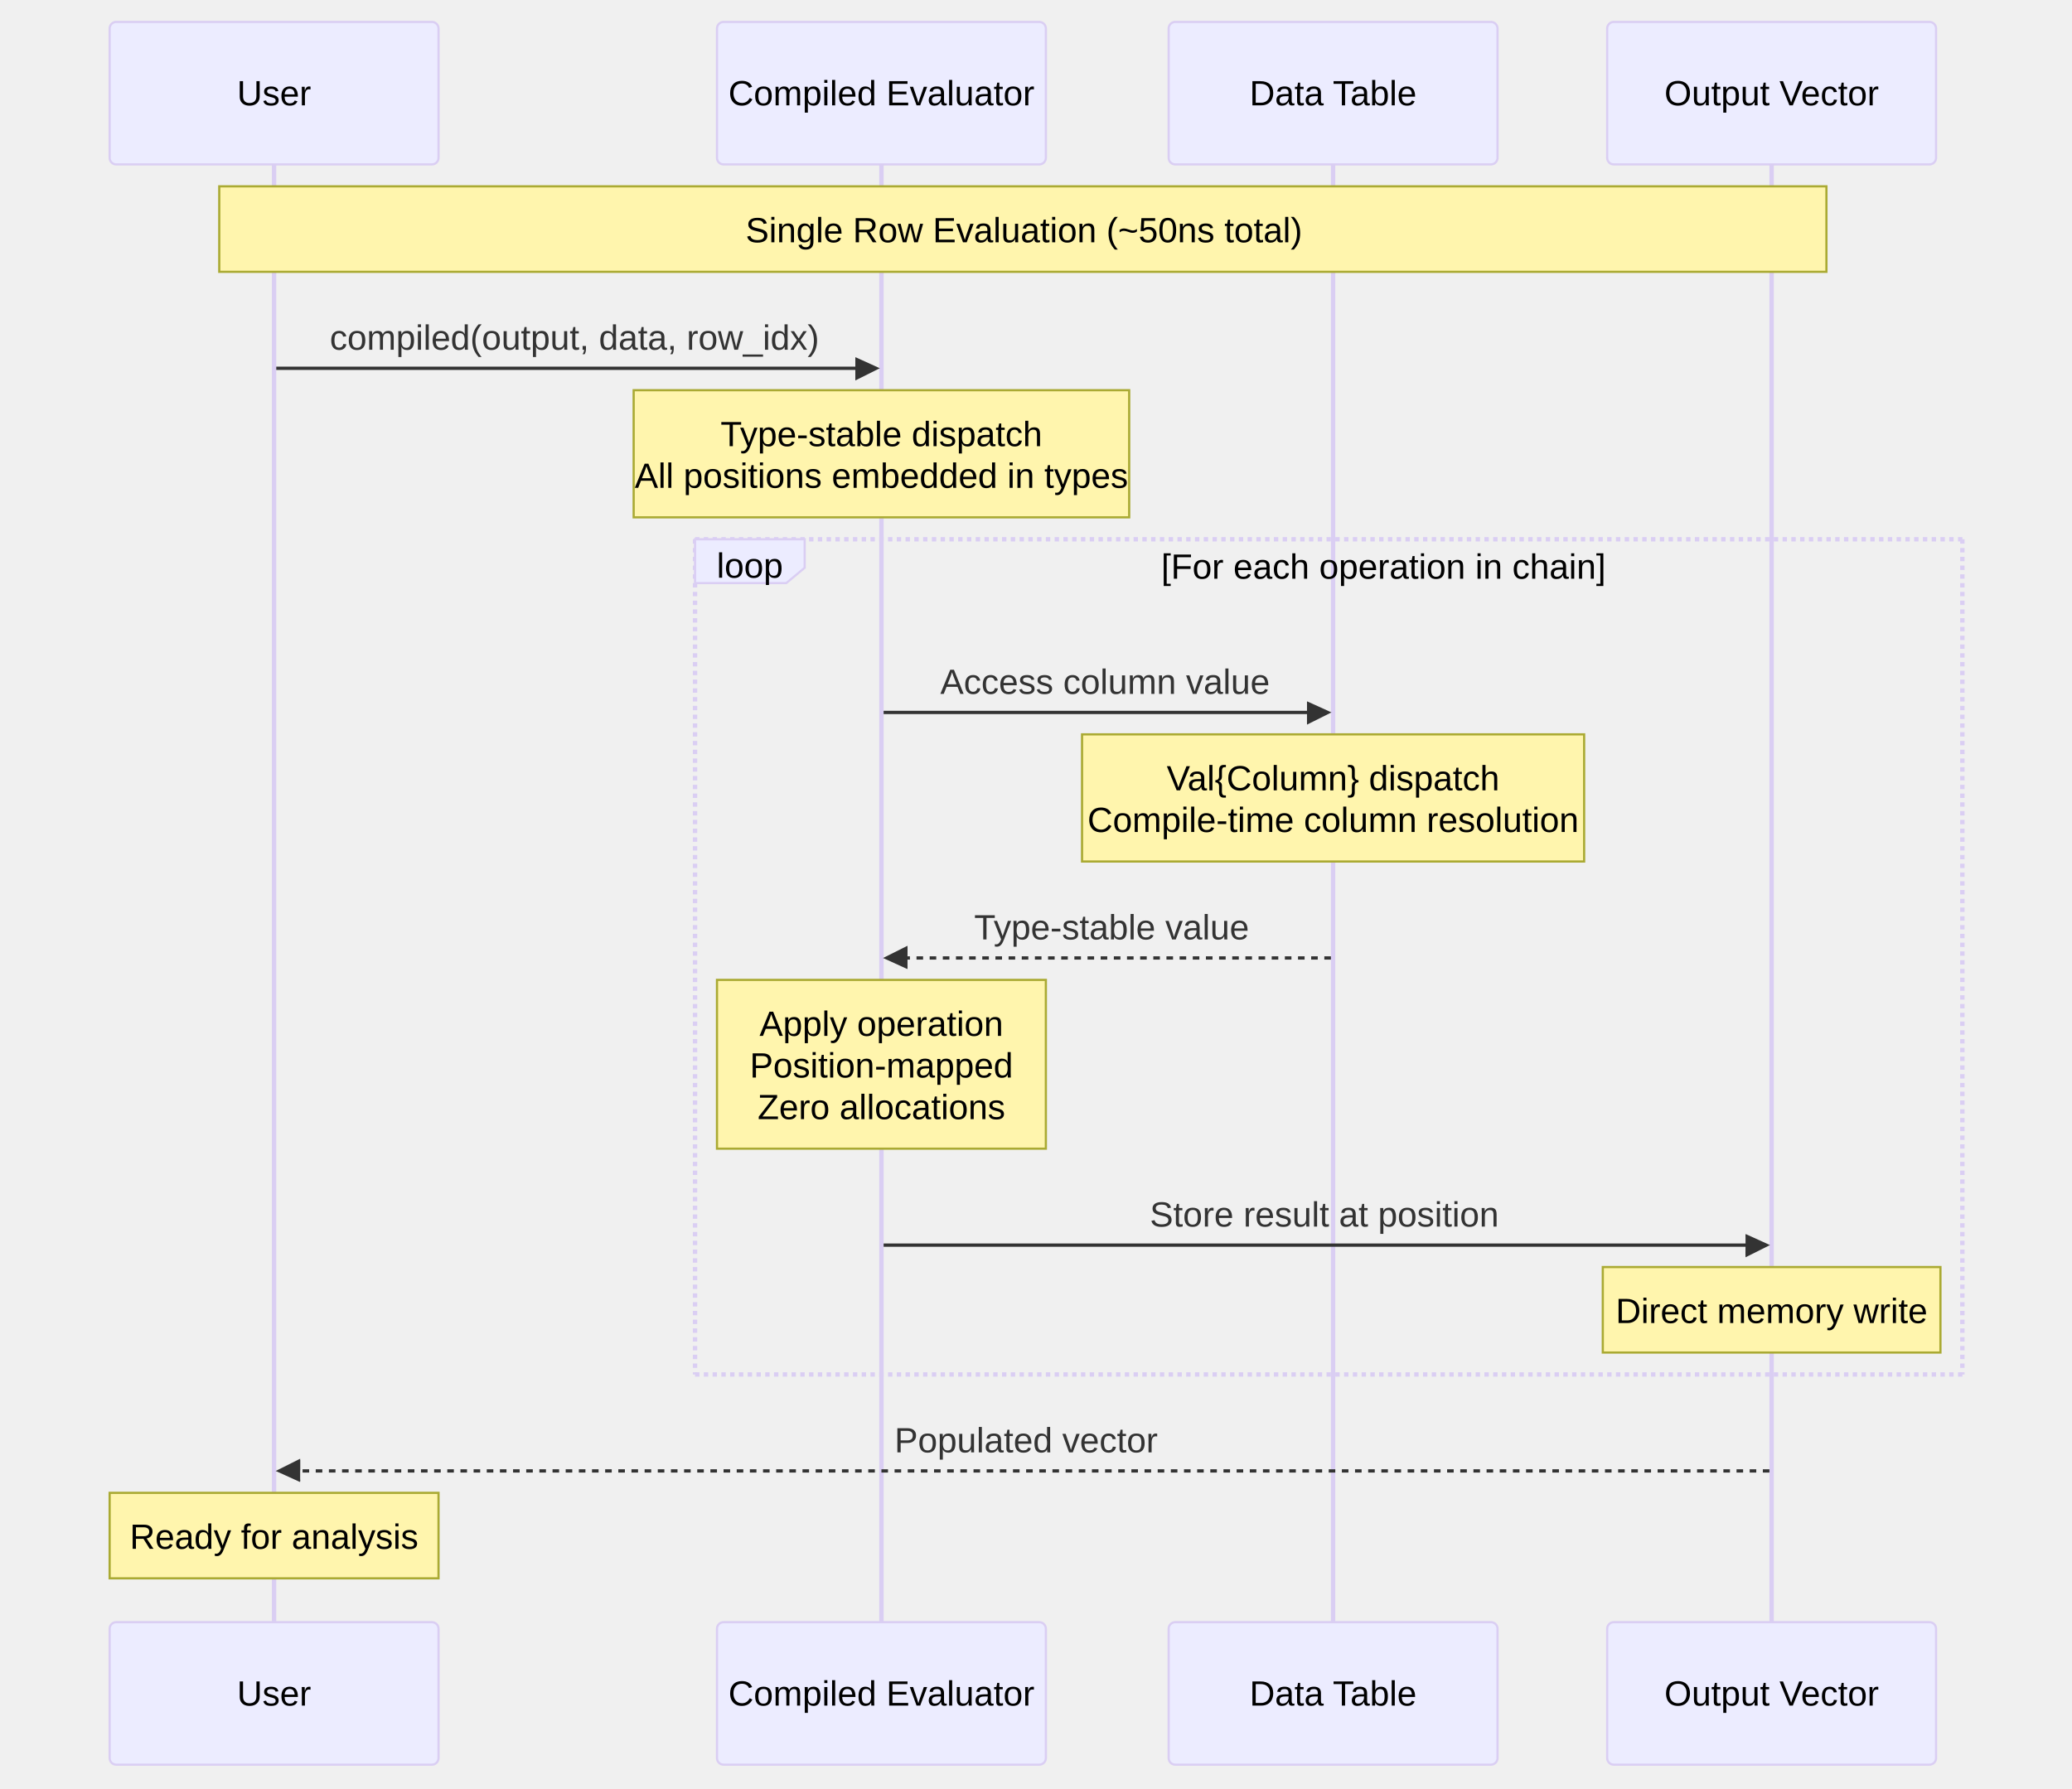
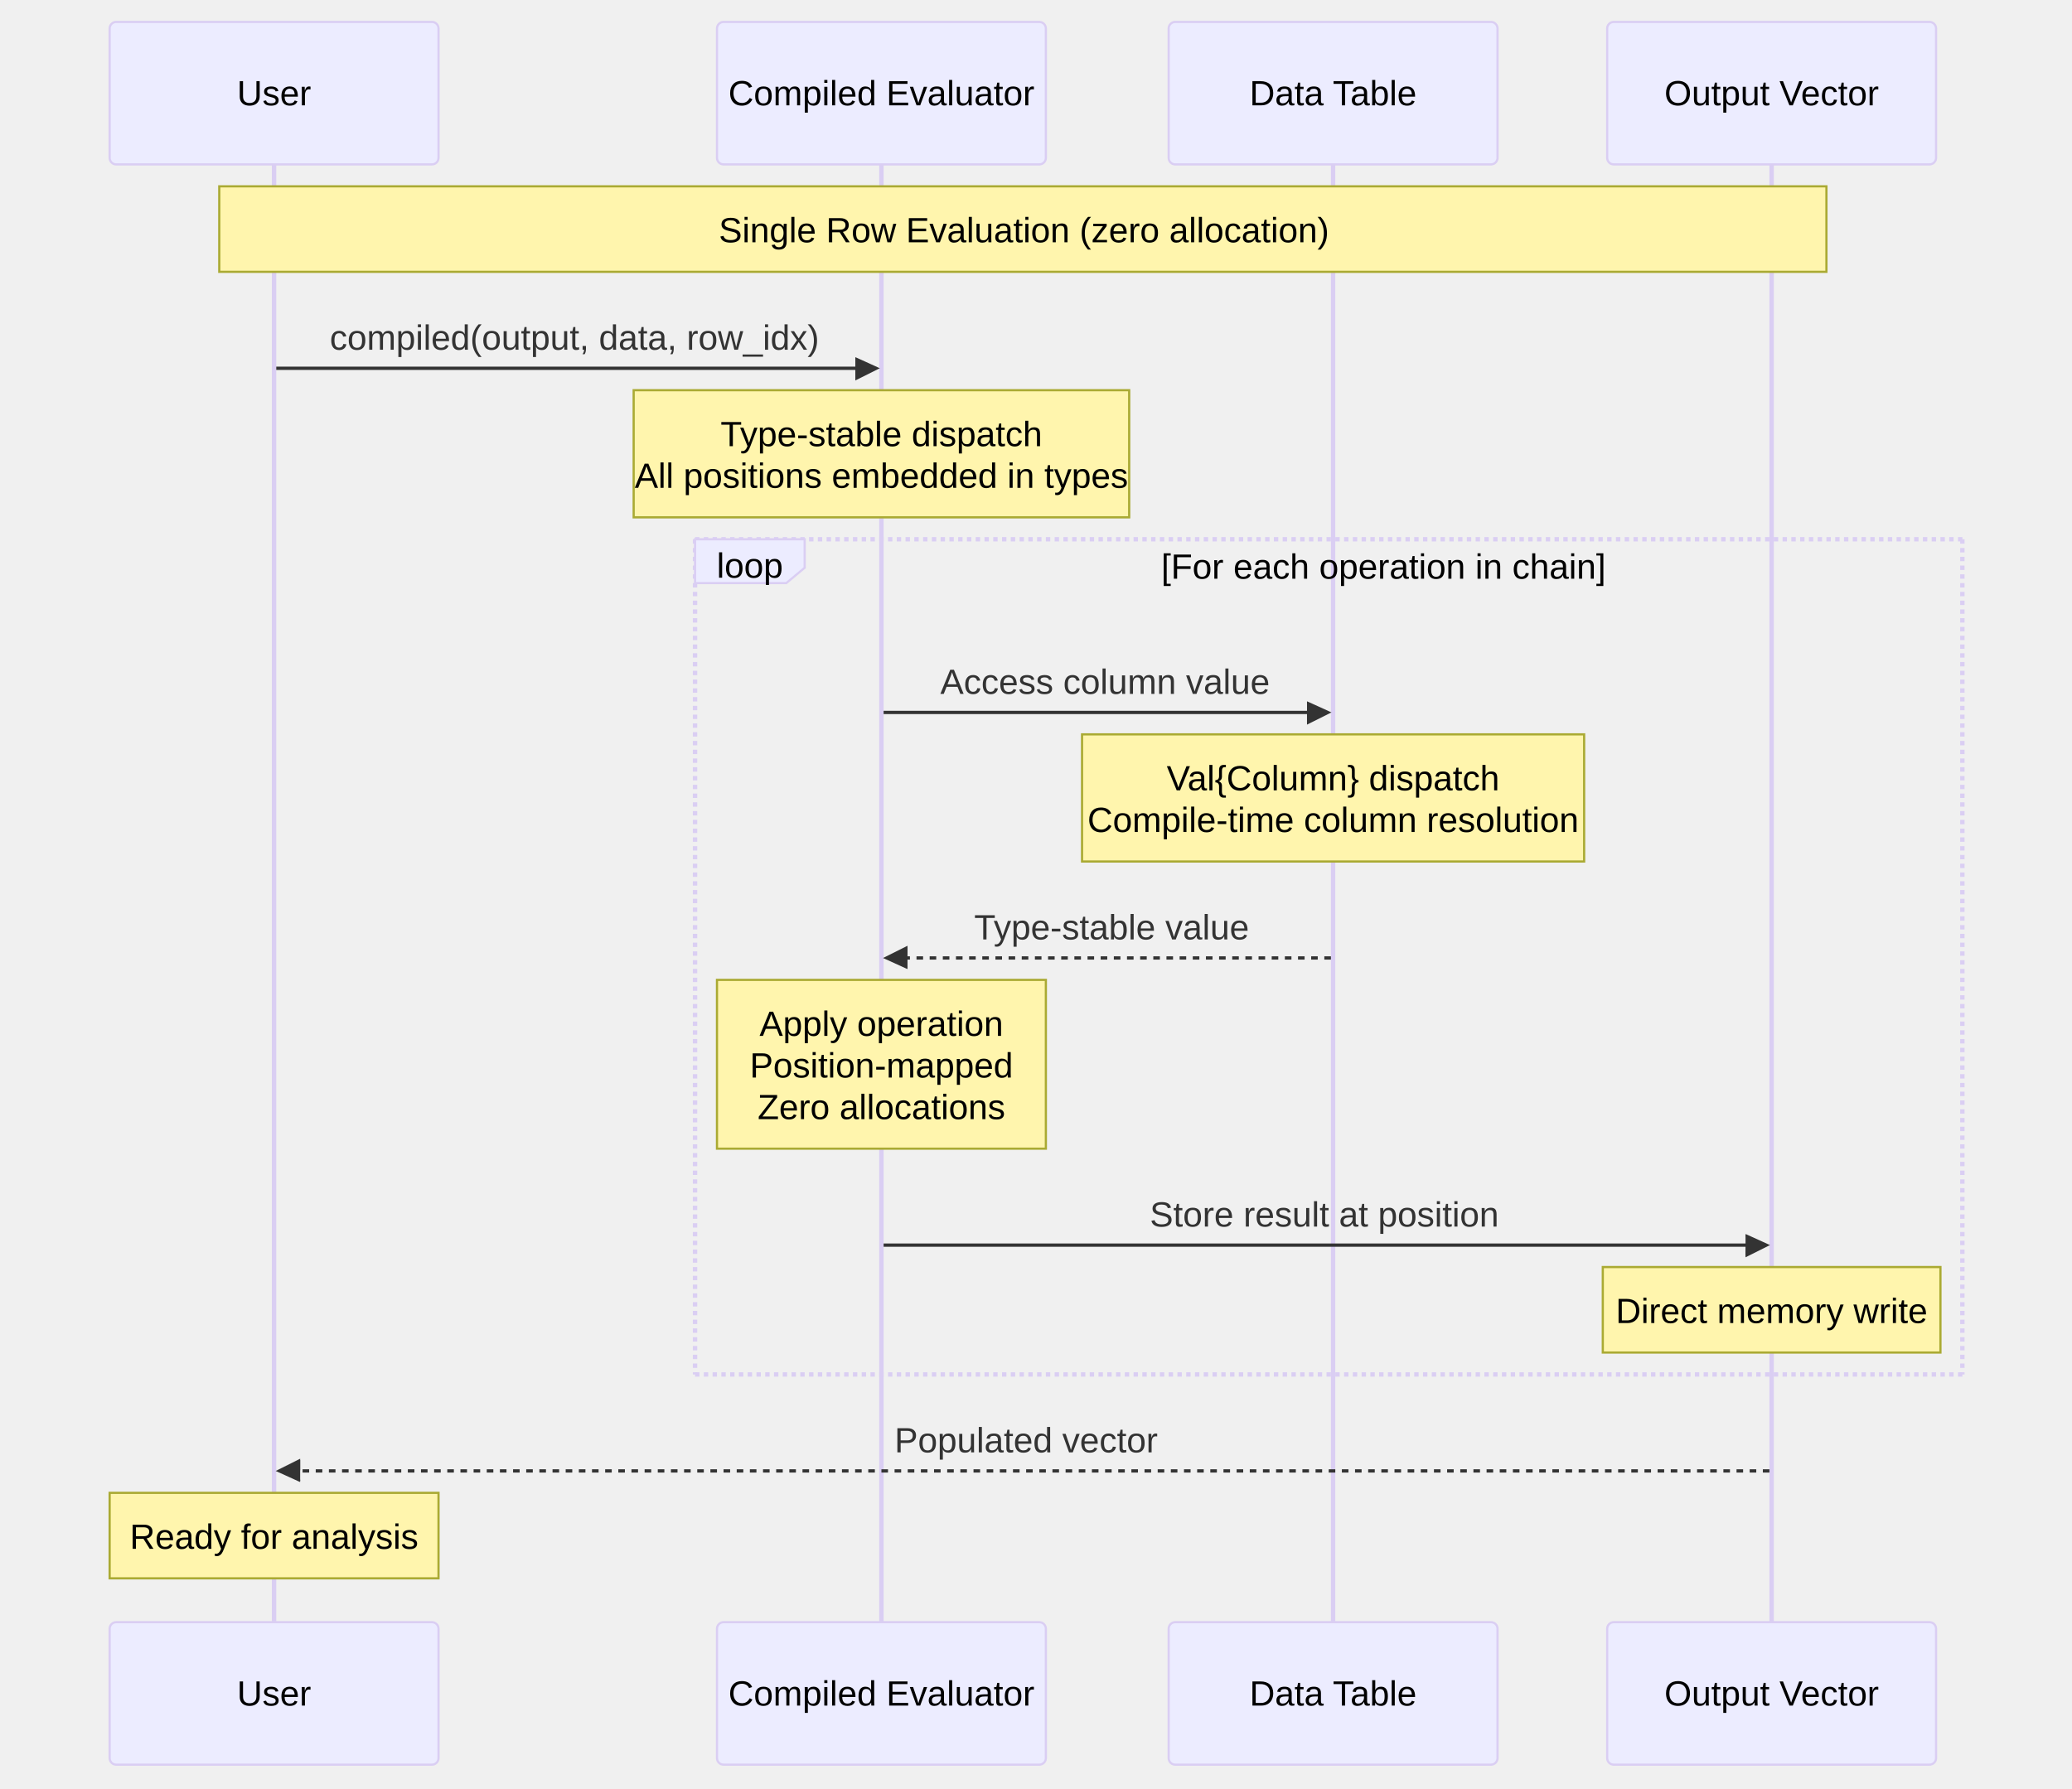
- <svg xmlns="http://www.w3.org/2000/svg" aria-roledescription="sequence" role="graphics-document document" viewBox="-50 -10 945 816" style="max-width: 945px; background-color: white;" width="100%" id="my-svg">
+ <svg xmlns="http://www.w3.org/2000/svg" aria-roledescription="sequence" role="graphics-document document" viewBox="-50 -10 945 816" style="max-width: 945px; background-color: transparent;" width="100%" id="my-svg">
  <g>
    <rect class="actor actor-bottom" ry="3" rx="3" name="Output" height="65" width="150" stroke="#666" fill="#eaeaea" y="730" x="683" />
    <text style="text-anchor: middle; font-size: 16px; font-weight: 400;" class="actor actor-box" alignment-baseline="central" dominant-baseline="central" y="762.5" x="758">
      <tspan dy="0" x="758">Output Vector</tspan>
    </text>
  </g>
  <g>
    <rect class="actor actor-bottom" ry="3" rx="3" name="Data" height="65" width="150" stroke="#666" fill="#eaeaea" y="730" x="483" />
    <text style="text-anchor: middle; font-size: 16px; font-weight: 400;" class="actor actor-box" alignment-baseline="central" dominant-baseline="central" y="762.5" x="558">
      <tspan dy="0" x="558">Data Table</tspan>
    </text>
  </g>
  <g>
    <rect class="actor actor-bottom" ry="3" rx="3" name="Compiled" height="65" width="150" stroke="#666" fill="#eaeaea" y="730" x="277" />
    <text style="text-anchor: middle; font-size: 16px; font-weight: 400;" class="actor actor-box" alignment-baseline="central" dominant-baseline="central" y="762.5" x="352">
      <tspan dy="0" x="352">Compiled Evaluator</tspan>
    </text>
  </g>
  <g>
    <rect class="actor actor-bottom" ry="3" rx="3" name="User" height="65" width="150" stroke="#666" fill="#eaeaea" y="730" x="0" />
    <text style="text-anchor: middle; font-size: 16px; font-weight: 400;" class="actor actor-box" alignment-baseline="central" dominant-baseline="central" y="762.5" x="75">
      <tspan dy="0" x="75">User</tspan>
    </text>
  </g>
  <g>
    <line name="Output" stroke="#999" stroke-width="0.5px" class="actor-line 200" y2="730" x2="758" y1="65" x1="758" id="actor3" />
    <g id="root-3">
      <rect class="actor actor-top" ry="3" rx="3" name="Output" height="65" width="150" stroke="#666" fill="#eaeaea" y="0" x="683" />
      <text style="text-anchor: middle; font-size: 16px; font-weight: 400;" class="actor actor-box" alignment-baseline="central" dominant-baseline="central" y="32.5" x="758">
        <tspan dy="0" x="758">Output Vector</tspan>
      </text>
    </g>
  </g>
  <g>
    <line name="Data" stroke="#999" stroke-width="0.5px" class="actor-line 200" y2="730" x2="558" y1="65" x1="558" id="actor2" />
    <g id="root-2">
      <rect class="actor actor-top" ry="3" rx="3" name="Data" height="65" width="150" stroke="#666" fill="#eaeaea" y="0" x="483" />
      <text style="text-anchor: middle; font-size: 16px; font-weight: 400;" class="actor actor-box" alignment-baseline="central" dominant-baseline="central" y="32.5" x="558">
        <tspan dy="0" x="558">Data Table</tspan>
      </text>
    </g>
  </g>
  <g>
    <line name="Compiled" stroke="#999" stroke-width="0.5px" class="actor-line 200" y2="730" x2="352" y1="65" x1="352" id="actor1" />
    <g id="root-1">
      <rect class="actor actor-top" ry="3" rx="3" name="Compiled" height="65" width="150" stroke="#666" fill="#eaeaea" y="0" x="277" />
      <text style="text-anchor: middle; font-size: 16px; font-weight: 400;" class="actor actor-box" alignment-baseline="central" dominant-baseline="central" y="32.5" x="352">
        <tspan dy="0" x="352">Compiled Evaluator</tspan>
      </text>
    </g>
  </g>
  <g>
    <line name="User" stroke="#999" stroke-width="0.5px" class="actor-line 200" y2="730" x2="75" y1="65" x1="75" id="actor0" />
    <g id="root-0">
      <rect class="actor actor-top" ry="3" rx="3" name="User" height="65" width="150" stroke="#666" fill="#eaeaea" y="0" x="0" />
      <text style="text-anchor: middle; font-size: 16px; font-weight: 400;" class="actor actor-box" alignment-baseline="central" dominant-baseline="central" y="32.5" x="75">
        <tspan dy="0" x="75">User</tspan>
      </text>
    </g>
  </g>
  <style>#my-svg{font-family:"trebuchet ms",verdana,arial,sans-serif;font-size:16px;fill:#333;}@keyframes edge-animation-frame{from{stroke-dashoffset:0;}}@keyframes dash{to{stroke-dashoffset:0;}}#my-svg .edge-animation-slow{stroke-dasharray:9,5!important;stroke-dashoffset:900;animation:dash 50s linear infinite;stroke-linecap:round;}#my-svg .edge-animation-fast{stroke-dasharray:9,5!important;stroke-dashoffset:900;animation:dash 20s linear infinite;stroke-linecap:round;}#my-svg .error-icon{fill:#552222;}#my-svg .error-text{fill:#552222;stroke:#552222;}#my-svg .edge-thickness-normal{stroke-width:1px;}#my-svg .edge-thickness-thick{stroke-width:3.5px;}#my-svg .edge-pattern-solid{stroke-dasharray:0;}#my-svg .edge-thickness-invisible{stroke-width:0;fill:none;}#my-svg .edge-pattern-dashed{stroke-dasharray:3;}#my-svg .edge-pattern-dotted{stroke-dasharray:2;}#my-svg .marker{fill:#333333;stroke:#333333;}#my-svg .marker.cross{stroke:#333333;}#my-svg svg{font-family:"trebuchet ms",verdana,arial,sans-serif;font-size:16px;}#my-svg p{margin:0;}#my-svg .actor{stroke:hsl(259.626, 59.777%, 87.902%);fill:#ECECFF;}#my-svg text.actor&gt;tspan{fill:black;stroke:none;}#my-svg .actor-line{stroke:hsl(259.626, 59.777%, 87.902%);}#my-svg .messageLine0{stroke-width:1.5;stroke-dasharray:none;stroke:#333;}#my-svg .messageLine1{stroke-width:1.5;stroke-dasharray:2,2;stroke:#333;}#my-svg #arrowhead path{fill:#333;stroke:#333;}#my-svg .sequenceNumber{fill:white;}#my-svg #sequencenumber{fill:#333;}#my-svg #crosshead path{fill:#333;stroke:#333;}#my-svg .messageText{fill:#333;stroke:none;}#my-svg .labelBox{stroke:hsl(259.626, 59.777%, 87.902%);fill:#ECECFF;}#my-svg .labelText,#my-svg .labelText&gt;tspan{fill:black;stroke:none;}#my-svg .loopText,#my-svg .loopText&gt;tspan{fill:black;stroke:none;}#my-svg .loopLine{stroke-width:2px;stroke-dasharray:2,2;stroke:hsl(259.626, 59.777%, 87.902%);fill:hsl(259.626, 59.777%, 87.902%);}#my-svg .note{stroke:#aaaa33;fill:#fff5ad;}#my-svg .noteText,#my-svg .noteText&gt;tspan{fill:black;stroke:none;}#my-svg .activation0{fill:#f4f4f4;stroke:#666;}#my-svg .activation1{fill:#f4f4f4;stroke:#666;}#my-svg .activation2{fill:#f4f4f4;stroke:#666;}#my-svg .actorPopupMenu{position:absolute;}#my-svg .actorPopupMenuPanel{position:absolute;fill:#ECECFF;box-shadow:0px 8px 16px 0px rgba(0,0,0,0.2);filter:drop-shadow(3px 5px 2px rgb(0 0 0 / 0.4));}#my-svg .actor-man line{stroke:hsl(259.626, 59.777%, 87.902%);fill:#ECECFF;}#my-svg .actor-man circle,#my-svg line{stroke:hsl(259.626, 59.777%, 87.902%);fill:#ECECFF;stroke-width:2px;}#my-svg :root{--mermaid-font-family:"trebuchet ms",verdana,arial,sans-serif;}</style>
  <g />
  <defs>
    <symbol height="24" width="24" id="computer">
      <path d="M2 2v13h20v-13h-20zm18 11h-16v-9h16v9zm-10.228 6l.466-1h3.524l.467 1h-4.457zm14.228 3h-24l2-6h2.104l-1.33 4h18.45l-1.297-4h2.073l2 6zm-5-10h-14v-7h14v7z" transform="scale(.5)" />
    </symbol>
  </defs>
  <defs>
    <symbol clip-rule="evenodd" fill-rule="evenodd" id="database">
      <path d="M12.258.001l.256.004.255.005.253.008.251.01.249.012.247.015.246.016.242.019.241.02.239.023.236.024.233.027.231.028.229.031.225.032.223.034.22.036.217.038.214.04.211.041.208.043.205.045.201.046.198.048.194.05.191.051.187.053.183.054.18.056.175.057.172.059.168.06.163.061.16.063.155.064.15.066.074.033.073.033.071.034.07.034.069.035.068.035.067.035.066.035.064.036.064.036.062.036.06.036.06.037.058.037.058.037.055.038.055.038.053.038.052.038.051.039.05.039.048.039.047.039.045.04.044.04.043.04.041.04.04.041.039.041.037.041.036.041.034.041.033.042.032.042.03.042.029.042.027.042.026.043.024.043.023.043.021.043.02.043.018.044.017.043.015.044.013.044.012.044.011.045.009.044.007.045.006.045.004.045.002.045.001.045v17l-.001.045-.002.045-.004.045-.006.045-.007.045-.009.044-.011.045-.012.044-.013.044-.015.044-.017.043-.018.044-.02.043-.021.043-.023.043-.024.043-.026.043-.027.042-.029.042-.03.042-.032.042-.033.042-.034.041-.036.041-.037.041-.039.041-.04.041-.041.04-.043.04-.044.04-.045.04-.047.039-.048.039-.05.039-.051.039-.052.038-.053.038-.055.038-.055.038-.058.037-.058.037-.06.037-.06.036-.062.036-.064.036-.064.036-.066.035-.067.035-.068.035-.069.035-.07.034-.071.034-.073.033-.074.033-.15.066-.155.064-.16.063-.163.061-.168.06-.172.059-.175.057-.18.056-.183.054-.187.053-.191.051-.194.05-.198.048-.201.046-.205.045-.208.043-.211.041-.214.04-.217.038-.22.036-.223.034-.225.032-.229.031-.231.028-.233.027-.236.024-.239.023-.241.02-.242.019-.246.016-.247.015-.249.012-.251.01-.253.008-.255.005-.256.004-.258.001-.258-.001-.256-.004-.255-.005-.253-.008-.251-.01-.249-.012-.247-.015-.245-.016-.243-.019-.241-.02-.238-.023-.236-.024-.234-.027-.231-.028-.228-.031-.226-.032-.223-.034-.22-.036-.217-.038-.214-.04-.211-.041-.208-.043-.204-.045-.201-.046-.198-.048-.195-.05-.19-.051-.187-.053-.184-.054-.179-.056-.176-.057-.172-.059-.167-.06-.164-.061-.159-.063-.155-.064-.151-.066-.074-.033-.072-.033-.072-.034-.07-.034-.069-.035-.068-.035-.067-.035-.066-.035-.064-.036-.063-.036-.062-.036-.061-.036-.06-.037-.058-.037-.057-.037-.056-.038-.055-.038-.053-.038-.052-.038-.051-.039-.049-.039-.049-.039-.046-.039-.046-.04-.044-.04-.043-.04-.041-.04-.04-.041-.039-.041-.037-.041-.036-.041-.034-.041-.033-.042-.032-.042-.03-.042-.029-.042-.027-.042-.026-.043-.024-.043-.023-.043-.021-.043-.02-.043-.018-.044-.017-.043-.015-.044-.013-.044-.012-.044-.011-.045-.009-.044-.007-.045-.006-.045-.004-.045-.002-.045-.001-.045v-17l.001-.045.002-.045.004-.045.006-.045.007-.045.009-.044.011-.045.012-.044.013-.044.015-.044.017-.043.018-.044.02-.043.021-.043.023-.043.024-.043.026-.043.027-.042.029-.042.03-.042.032-.042.033-.042.034-.041.036-.041.037-.041.039-.041.04-.041.041-.04.043-.04.044-.04.046-.04.046-.039.049-.039.049-.039.051-.039.052-.038.053-.038.055-.038.056-.038.057-.037.058-.037.06-.037.061-.036.062-.036.063-.036.064-.036.066-.035.067-.035.068-.035.069-.035.07-.034.072-.034.072-.033.074-.033.151-.066.155-.064.159-.063.164-.061.167-.06.172-.059.176-.057.179-.056.184-.054.187-.053.19-.051.195-.05.198-.048.201-.046.204-.045.208-.043.211-.041.214-.04.217-.038.22-.036.223-.034.226-.032.228-.031.231-.028.234-.027.236-.024.238-.023.241-.02.243-.019.245-.016.247-.015.249-.012.251-.01.253-.008.255-.005.256-.004.258-.001.258.001zm-9.258 20.499v.01l.001.021.003.021.004.022.005.021.006.022.007.022.009.023.01.022.011.023.012.023.013.023.015.023.016.024.017.023.018.024.019.024.021.024.022.025.023.024.024.025.052.049.056.05.061.051.066.051.07.051.075.051.079.052.084.052.088.052.092.052.097.052.102.051.105.052.11.052.114.051.119.051.123.051.127.05.131.05.135.05.139.048.144.049.147.047.152.047.155.047.16.045.163.045.167.043.171.043.176.041.178.041.183.039.187.039.19.037.194.035.197.035.202.033.204.031.209.03.212.029.216.027.219.025.222.024.226.021.23.02.233.018.236.016.24.015.243.012.246.01.249.008.253.005.256.004.259.001.26-.001.257-.004.254-.005.25-.008.247-.011.244-.012.241-.014.237-.016.233-.018.231-.021.226-.021.224-.024.22-.026.216-.027.212-.028.21-.031.205-.031.202-.034.198-.034.194-.036.191-.037.187-.039.183-.04.179-.04.175-.042.172-.043.168-.044.163-.045.16-.046.155-.046.152-.047.148-.048.143-.049.139-.049.136-.05.131-.05.126-.05.123-.051.118-.052.114-.051.11-.052.106-.052.101-.052.096-.052.092-.052.088-.053.083-.051.079-.052.074-.052.07-.051.065-.051.06-.051.056-.05.051-.05.023-.024.023-.025.021-.024.02-.024.019-.024.018-.024.017-.024.015-.023.014-.024.013-.023.012-.023.01-.023.01-.022.008-.022.006-.022.006-.022.004-.022.004-.021.001-.021.001-.021v-4.127l-.077.055-.08.053-.083.054-.085.053-.087.052-.09.052-.093.051-.095.05-.097.05-.1.049-.102.049-.105.048-.106.047-.109.047-.111.046-.114.045-.115.045-.118.044-.12.043-.122.042-.124.042-.126.041-.128.04-.13.04-.132.038-.134.038-.135.037-.138.037-.139.035-.142.035-.143.034-.144.033-.147.032-.148.031-.15.03-.151.03-.153.029-.154.027-.156.027-.158.026-.159.025-.161.024-.162.023-.163.022-.165.021-.166.02-.167.019-.169.018-.169.017-.171.016-.173.015-.173.014-.175.013-.175.012-.177.011-.178.01-.179.008-.179.008-.181.006-.182.005-.182.004-.184.003-.184.002h-.37l-.184-.002-.184-.003-.182-.004-.182-.005-.181-.006-.179-.008-.179-.008-.178-.01-.176-.011-.176-.012-.175-.013-.173-.014-.172-.015-.171-.016-.17-.017-.169-.018-.167-.019-.166-.02-.165-.021-.163-.022-.162-.023-.161-.024-.159-.025-.157-.026-.156-.027-.155-.027-.153-.029-.151-.03-.15-.03-.148-.031-.146-.032-.145-.033-.143-.034-.141-.035-.14-.035-.137-.037-.136-.037-.134-.038-.132-.038-.13-.04-.128-.04-.126-.041-.124-.042-.122-.042-.12-.044-.117-.043-.116-.045-.113-.045-.112-.046-.109-.047-.106-.047-.105-.048-.102-.049-.1-.049-.097-.05-.095-.05-.093-.052-.09-.051-.087-.052-.085-.053-.083-.054-.08-.054-.077-.054v4.127zm0-5.654v.011l.001.021.003.021.004.021.005.022.006.022.007.022.009.022.01.022.011.023.012.023.013.023.015.024.016.023.017.024.018.024.019.024.021.024.022.024.023.025.024.024.052.05.056.05.061.05.066.051.07.051.075.052.079.051.084.052.088.052.092.052.097.052.102.052.105.052.11.051.114.051.119.052.123.05.127.051.131.05.135.049.139.049.144.048.147.048.152.047.155.046.16.045.163.045.167.044.171.042.176.042.178.04.183.04.187.038.19.037.194.036.197.034.202.033.204.032.209.03.212.028.216.027.219.025.222.024.226.022.23.02.233.018.236.016.24.014.243.012.246.01.249.008.253.006.256.003.259.001.26-.001.257-.003.254-.006.25-.008.247-.01.244-.012.241-.015.237-.016.233-.018.231-.02.226-.022.224-.024.22-.025.216-.027.212-.029.21-.03.205-.032.202-.033.198-.035.194-.036.191-.037.187-.039.183-.039.179-.041.175-.042.172-.043.168-.044.163-.045.16-.045.155-.047.152-.047.148-.048.143-.048.139-.05.136-.049.131-.05.126-.051.123-.051.118-.051.114-.052.11-.052.106-.052.101-.052.096-.052.092-.052.088-.052.083-.052.079-.052.074-.051.07-.052.065-.051.06-.05.056-.051.051-.049.023-.025.023-.024.021-.025.02-.024.019-.024.018-.024.017-.024.015-.023.014-.023.013-.024.012-.022.01-.023.01-.023.008-.022.006-.022.006-.022.004-.021.004-.022.001-.021.001-.021v-4.139l-.077.054-.08.054-.083.054-.085.052-.087.053-.09.051-.093.051-.095.051-.097.05-.1.049-.102.049-.105.048-.106.047-.109.047-.111.046-.114.045-.115.044-.118.044-.12.044-.122.042-.124.042-.126.041-.128.04-.13.039-.132.039-.134.038-.135.037-.138.036-.139.036-.142.035-.143.033-.144.033-.147.033-.148.031-.15.03-.151.03-.153.028-.154.028-.156.027-.158.026-.159.025-.161.024-.162.023-.163.022-.165.021-.166.02-.167.019-.169.018-.169.017-.171.016-.173.015-.173.014-.175.013-.175.012-.177.011-.178.009-.179.009-.179.007-.181.007-.182.005-.182.004-.184.003-.184.002h-.37l-.184-.002-.184-.003-.182-.004-.182-.005-.181-.007-.179-.007-.179-.009-.178-.009-.176-.011-.176-.012-.175-.013-.173-.014-.172-.015-.171-.016-.17-.017-.169-.018-.167-.019-.166-.02-.165-.021-.163-.022-.162-.023-.161-.024-.159-.025-.157-.026-.156-.027-.155-.028-.153-.028-.151-.03-.15-.03-.148-.031-.146-.033-.145-.033-.143-.033-.141-.035-.14-.036-.137-.036-.136-.037-.134-.038-.132-.039-.13-.039-.128-.04-.126-.041-.124-.042-.122-.043-.12-.043-.117-.044-.116-.044-.113-.046-.112-.046-.109-.046-.106-.047-.105-.048-.102-.049-.1-.049-.097-.05-.095-.051-.093-.051-.09-.051-.087-.053-.085-.052-.083-.054-.08-.054-.077-.054v4.139zm0-5.666v.011l.001.02.003.022.004.021.005.022.006.021.007.022.009.023.01.022.011.023.012.023.013.023.015.023.016.024.017.024.018.023.019.024.021.025.022.024.023.024.024.025.052.05.056.05.061.05.066.051.07.051.075.052.079.051.084.052.088.052.092.052.097.052.102.052.105.051.11.052.114.051.119.051.123.051.127.05.131.05.135.05.139.049.144.048.147.048.152.047.155.046.16.045.163.045.167.043.171.043.176.042.178.04.183.04.187.038.19.037.194.036.197.034.202.033.204.032.209.03.212.028.216.027.219.025.222.024.226.021.23.02.233.018.236.017.24.014.243.012.246.01.249.008.253.006.256.003.259.001.26-.001.257-.003.254-.006.25-.008.247-.01.244-.013.241-.014.237-.016.233-.018.231-.02.226-.022.224-.024.22-.025.216-.027.212-.029.21-.03.205-.032.202-.033.198-.035.194-.036.191-.037.187-.039.183-.039.179-.041.175-.042.172-.043.168-.044.163-.045.16-.045.155-.047.152-.047.148-.048.143-.049.139-.049.136-.049.131-.051.126-.05.123-.051.118-.052.114-.051.11-.052.106-.052.101-.052.096-.052.092-.052.088-.052.083-.052.079-.052.074-.052.07-.051.065-.051.06-.051.056-.05.051-.049.023-.025.023-.025.021-.024.02-.024.019-.024.018-.024.017-.024.015-.023.014-.024.013-.023.012-.023.01-.022.01-.023.008-.022.006-.022.006-.022.004-.022.004-.021.001-.021.001-.021v-4.153l-.077.054-.08.054-.083.053-.085.053-.087.053-.09.051-.093.051-.095.051-.097.05-.1.049-.102.048-.105.048-.106.048-.109.046-.111.046-.114.046-.115.044-.118.044-.12.043-.122.043-.124.042-.126.041-.128.04-.13.039-.132.039-.134.038-.135.037-.138.036-.139.036-.142.034-.143.034-.144.033-.147.032-.148.032-.15.03-.151.03-.153.028-.154.028-.156.027-.158.026-.159.024-.161.024-.162.023-.163.023-.165.021-.166.02-.167.019-.169.018-.169.017-.171.016-.173.015-.173.014-.175.013-.175.012-.177.01-.178.01-.179.009-.179.007-.181.006-.182.006-.182.004-.184.003-.184.001-.185.001-.185-.001-.184-.001-.184-.003-.182-.004-.182-.006-.181-.006-.179-.007-.179-.009-.178-.01-.176-.01-.176-.012-.175-.013-.173-.014-.172-.015-.171-.016-.17-.017-.169-.018-.167-.019-.166-.02-.165-.021-.163-.023-.162-.023-.161-.024-.159-.024-.157-.026-.156-.027-.155-.028-.153-.028-.151-.03-.15-.03-.148-.032-.146-.032-.145-.033-.143-.034-.141-.034-.14-.036-.137-.036-.136-.037-.134-.038-.132-.039-.13-.039-.128-.041-.126-.041-.124-.041-.122-.043-.12-.043-.117-.044-.116-.044-.113-.046-.112-.046-.109-.046-.106-.048-.105-.048-.102-.048-.1-.05-.097-.049-.095-.051-.093-.051-.09-.052-.087-.052-.085-.053-.083-.053-.08-.054-.077-.054v4.153zm8.74-8.179l-.257.004-.254.005-.25.008-.247.011-.244.012-.241.014-.237.016-.233.018-.231.021-.226.022-.224.023-.22.026-.216.027-.212.028-.21.031-.205.032-.202.033-.198.034-.194.036-.191.038-.187.038-.183.04-.179.041-.175.042-.172.043-.168.043-.163.045-.16.046-.155.046-.152.048-.148.048-.143.048-.139.049-.136.05-.131.05-.126.051-.123.051-.118.051-.114.052-.11.052-.106.052-.101.052-.096.052-.092.052-.088.052-.083.052-.079.052-.074.051-.07.052-.065.051-.06.05-.056.05-.051.05-.023.025-.023.024-.021.024-.02.025-.019.024-.018.024-.017.023-.015.024-.014.023-.013.023-.012.023-.01.023-.01.022-.008.022-.006.023-.006.021-.004.022-.004.021-.001.021-.001.021.001.021.001.021.004.021.004.022.006.021.006.023.008.022.01.022.01.023.012.023.013.023.014.023.015.024.017.023.018.024.019.024.02.025.021.024.023.024.023.025.051.05.056.05.06.05.065.051.07.052.074.051.079.052.083.052.088.052.092.052.096.052.101.052.106.052.11.052.114.052.118.051.123.051.126.051.131.05.136.05.139.049.143.048.148.048.152.048.155.046.16.046.163.045.168.043.172.043.175.042.179.041.183.04.187.038.191.038.194.036.198.034.202.033.205.032.21.031.212.028.216.027.22.026.224.023.226.022.231.021.233.018.237.016.241.014.244.012.247.011.25.008.254.005.257.004.26.001.26-.001.257-.004.254-.005.25-.008.247-.011.244-.012.241-.014.237-.016.233-.018.231-.021.226-.022.224-.023.22-.026.216-.027.212-.028.21-.031.205-.032.202-.033.198-.034.194-.036.191-.038.187-.038.183-.04.179-.041.175-.042.172-.043.168-.043.163-.045.16-.046.155-.046.152-.048.148-.048.143-.048.139-.049.136-.05.131-.05.126-.051.123-.051.118-.051.114-.052.11-.052.106-.052.101-.052.096-.052.092-.052.088-.052.083-.052.079-.052.074-.051.07-.052.065-.051.06-.05.056-.05.051-.05.023-.025.023-.024.021-.024.02-.025.019-.024.018-.024.017-.023.015-.024.014-.023.013-.023.012-.023.01-.023.01-.022.008-.022.006-.023.006-.021.004-.022.004-.021.001-.021.001-.021-.001-.021-.001-.021-.004-.021-.004-.022-.006-.021-.006-.023-.008-.022-.01-.022-.01-.023-.012-.023-.013-.023-.014-.023-.015-.024-.017-.023-.018-.024-.019-.024-.02-.025-.021-.024-.023-.024-.023-.025-.051-.05-.056-.05-.06-.05-.065-.051-.07-.052-.074-.051-.079-.052-.083-.052-.088-.052-.092-.052-.096-.052-.101-.052-.106-.052-.11-.052-.114-.052-.118-.051-.123-.051-.126-.051-.131-.05-.136-.05-.139-.049-.143-.048-.148-.048-.152-.048-.155-.046-.16-.046-.163-.045-.168-.043-.172-.043-.175-.042-.179-.041-.183-.04-.187-.038-.191-.038-.194-.036-.198-.034-.202-.033-.205-.032-.21-.031-.212-.028-.216-.027-.22-.026-.224-.023-.226-.022-.231-.021-.233-.018-.237-.016-.241-.014-.244-.012-.247-.011-.25-.008-.254-.005-.257-.004-.26-.001-.26.001z" transform="scale(.5)" />
    </symbol>
  </defs>
  <defs>
    <symbol height="24" width="24" id="clock">
      <path d="M12 2c5.514 0 10 4.486 10 10s-4.486 10-10 10-10-4.486-10-10 4.486-10 10-10zm0-2c-6.627 0-12 5.373-12 12s5.373 12 12 12 12-5.373 12-12-5.373-12-12-12zm5.848 12.459c.202.038.202.333.001.372-1.907.361-6.045 1.111-6.547 1.111-.719 0-1.301-.582-1.301-1.301 0-.512.77-5.447 1.125-7.445.034-.192.312-.181.343.014l.985 6.238 5.394 1.011z" transform="scale(.5)" />
    </symbol>
  </defs>
  <defs>
    <marker orient="auto-start-reverse" markerHeight="12" markerWidth="12" markerUnits="userSpaceOnUse" refY="5" refX="7.9" id="arrowhead">
      <path d="M -1 0 L 10 5 L 0 10 z" />
    </marker>
  </defs>
  <defs>
    <marker refY="4.5" refX="4" orient="auto" markerHeight="8" markerWidth="15" id="crosshead">
      <path style="stroke-dasharray: 0, 0;" d="M 1,2 L 6,7 M 6,2 L 1,7" stroke-width="1pt" stroke="#000000" fill="none" />
    </marker>
  </defs>
  <defs>
    <marker orient="auto" markerHeight="28" markerWidth="20" refY="7" refX="15.5" id="filled-head">
      <path d="M 18,7 L9,13 L14,7 L9,1 Z" />
    </marker>
  </defs>
  <defs>
    <marker orient="auto" markerHeight="40" markerWidth="60" refY="15" refX="15" id="sequencenumber">
      <circle r="6" cy="15" cx="15" />
    </marker>
  </defs>
  <g>
    <rect class="note" height="39" width="733" stroke="#666" fill="#EDF2AE" y="75" x="50" />
    <text style="font-size: 16px; font-weight: 400;" dy="1em" class="noteText" alignment-baseline="middle" dominant-baseline="middle" text-anchor="middle" y="80" x="417">
-       <tspan x="417">Single Row Evaluation (~50ns total)</tspan>
+       <tspan x="417">Single Row Evaluation (zero allocation)</tspan>
    </text>
  </g>
  <g>
    <rect class="note" height="58" width="226" stroke="#666" fill="#EDF2AE" y="168" x="239" />
    <text style="font-size: 16px; font-weight: 400;" dy="1em" class="noteText" alignment-baseline="middle" dominant-baseline="middle" text-anchor="middle" y="173" x="352">
      <tspan x="352">Type-stable dispatch</tspan>
    </text>
    <text style="font-size: 16px; font-weight: 400;" dy="1em" class="noteText" alignment-baseline="middle" dominant-baseline="middle" text-anchor="middle" y="192" x="352">
      <tspan x="352">All positions embedded in types</tspan>
    </text>
  </g>
  <g>
    <rect class="note" height="58" width="229" stroke="#666" fill="#EDF2AE" y="325" x="443.5" />
    <text style="font-size: 16px; font-weight: 400;" dy="1em" class="noteText" alignment-baseline="middle" dominant-baseline="middle" text-anchor="middle" y="330" x="558">
      <tspan x="558">Val{Column} dispatch</tspan>
    </text>
    <text style="font-size: 16px; font-weight: 400;" dy="1em" class="noteText" alignment-baseline="middle" dominant-baseline="middle" text-anchor="middle" y="349" x="558">
      <tspan x="558">Compile-time column resolution</tspan>
    </text>
  </g>
  <g>
    <rect class="note" height="77" width="150" stroke="#666" fill="#EDF2AE" y="437" x="277" />
    <text style="font-size: 16px; font-weight: 400;" dy="1em" class="noteText" alignment-baseline="middle" dominant-baseline="middle" text-anchor="middle" y="442" x="352">
      <tspan x="352">Apply operation</tspan>
    </text>
    <text style="font-size: 16px; font-weight: 400;" dy="1em" class="noteText" alignment-baseline="middle" dominant-baseline="middle" text-anchor="middle" y="461" x="352">
      <tspan x="352">Position-mapped</tspan>
    </text>
    <text style="font-size: 16px; font-weight: 400;" dy="1em" class="noteText" alignment-baseline="middle" dominant-baseline="middle" text-anchor="middle" y="480" x="352">
      <tspan x="352">Zero allocations</tspan>
    </text>
  </g>
  <g>
    <rect class="note" height="39" width="154" stroke="#666" fill="#EDF2AE" y="568" x="681" />
    <text style="font-size: 16px; font-weight: 400;" dy="1em" class="noteText" alignment-baseline="middle" dominant-baseline="middle" text-anchor="middle" y="573" x="758">
      <tspan x="758">Direct memory write</tspan>
    </text>
  </g>
  <g>
    <line class="loopLine" y2="236" x2="845" y1="236" x1="267" />
    <line class="loopLine" y2="617" x2="845" y1="236" x1="845" />
    <line class="loopLine" y2="617" x2="845" y1="617" x1="267" />
    <line class="loopLine" y2="617" x2="267" y1="236" x1="267" />
    <polygon class="labelBox" points="267,236 317,236 317,249 308.6,256 267,256" />
    <text style="font-size: 16px; font-weight: 400;" class="labelText" alignment-baseline="middle" dominant-baseline="middle" text-anchor="middle" y="249" x="292">loop</text>
    <text style="font-size: 16px; font-weight: 400;" class="loopText" text-anchor="middle" y="254" x="581">
      <tspan x="581">[For each operation in chain]</tspan>
    </text>
  </g>
  <g>
    <rect class="note" height="39" width="150" stroke="#666" fill="#EDF2AE" y="671" x="0" />
    <text style="font-size: 16px; font-weight: 400;" dy="1em" class="noteText" alignment-baseline="middle" dominant-baseline="middle" text-anchor="middle" y="676" x="75">
      <tspan x="75">Ready for analysis</tspan>
    </text>
  </g>
  <text style="font-size: 16px; font-weight: 400;" dy="1em" class="messageText" alignment-baseline="middle" dominant-baseline="middle" text-anchor="middle" y="129" x="212">compiled(output, data, row_idx)</text>
  <line style="fill: none;" marker-end="url(#arrowhead)" stroke="none" stroke-width="2" class="messageLine0" y2="158" x2="348" y1="158" x1="76" />
  <text style="font-size: 16px; font-weight: 400;" dy="1em" class="messageText" alignment-baseline="middle" dominant-baseline="middle" text-anchor="middle" y="286" x="454">Access column value</text>
  <line style="fill: none;" marker-end="url(#arrowhead)" stroke="none" stroke-width="2" class="messageLine0" y2="315" x2="554" y1="315" x1="353" />
  <text style="font-size: 16px; font-weight: 400;" dy="1em" class="messageText" alignment-baseline="middle" dominant-baseline="middle" text-anchor="middle" y="398" x="457">Type-stable value</text>
  <line style="stroke-dasharray: 3, 3; fill: none;" marker-end="url(#arrowhead)" stroke="none" stroke-width="2" class="messageLine1" y2="427" x2="356" y1="427" x1="557" />
  <text style="font-size: 16px; font-weight: 400;" dy="1em" class="messageText" alignment-baseline="middle" dominant-baseline="middle" text-anchor="middle" y="529" x="554">Store result at position</text>
  <line style="fill: none;" marker-end="url(#arrowhead)" stroke="none" stroke-width="2" class="messageLine0" y2="558" x2="754" y1="558" x1="353" />
  <text style="font-size: 16px; font-weight: 400;" dy="1em" class="messageText" alignment-baseline="middle" dominant-baseline="middle" text-anchor="middle" y="632" x="418">Populated vector</text>
  <line style="stroke-dasharray: 3, 3; fill: none;" marker-end="url(#arrowhead)" stroke="none" stroke-width="2" class="messageLine1" y2="661" x2="79" y1="661" x1="757" />
</svg>
